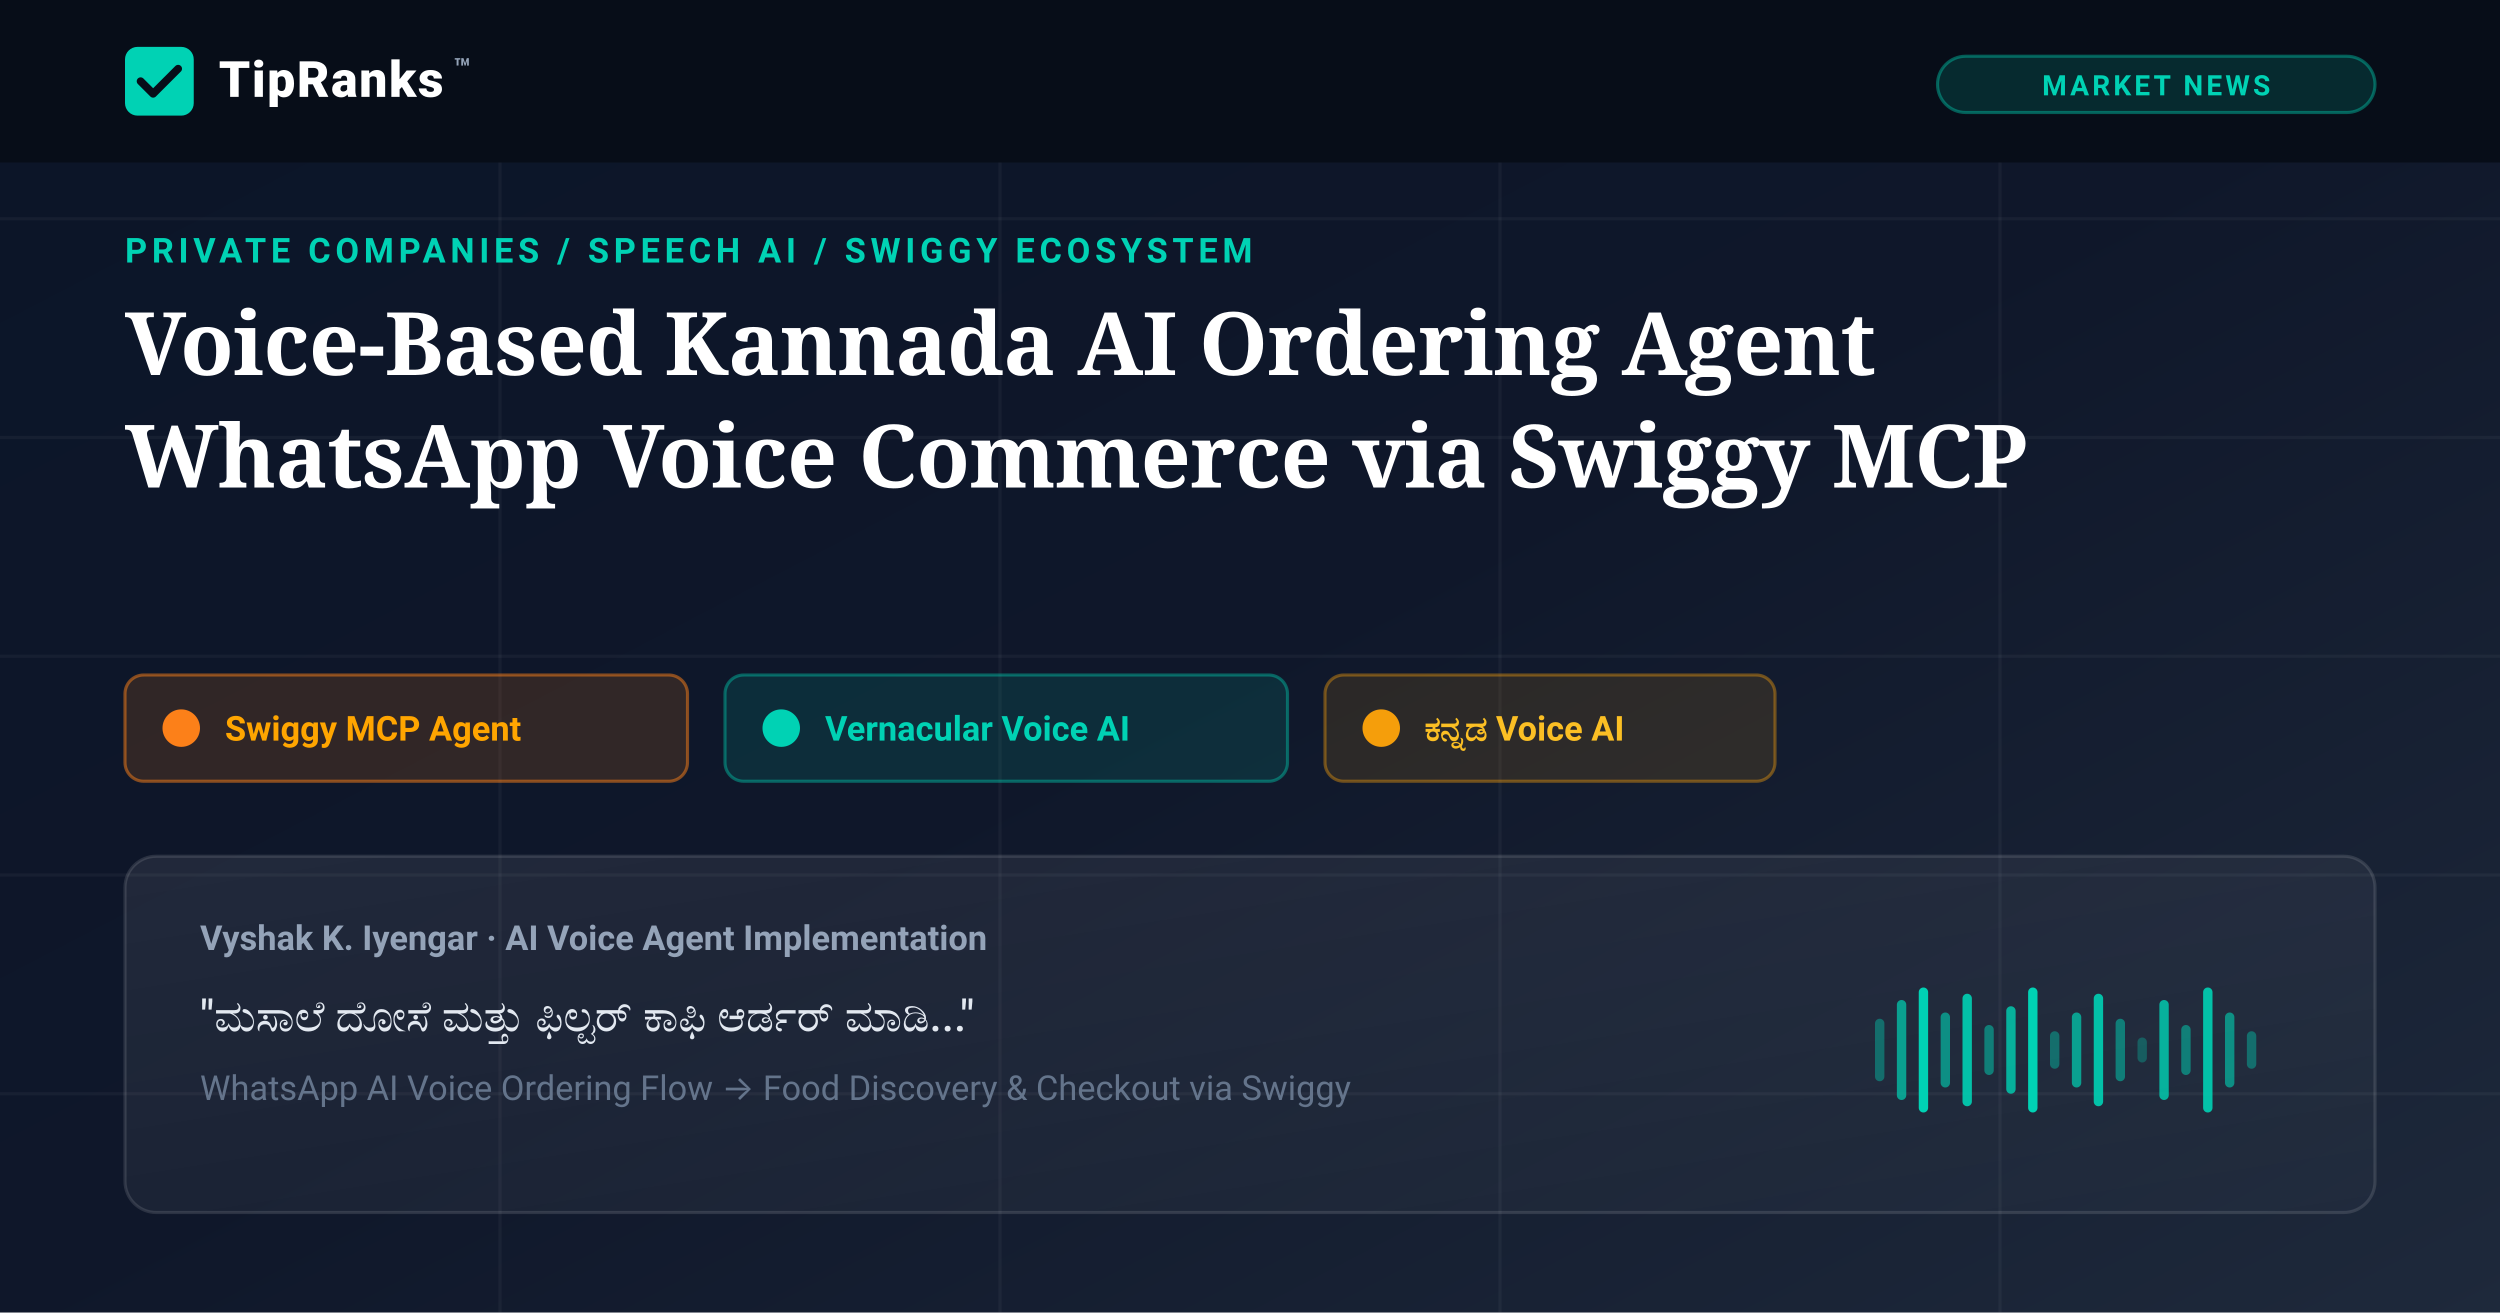
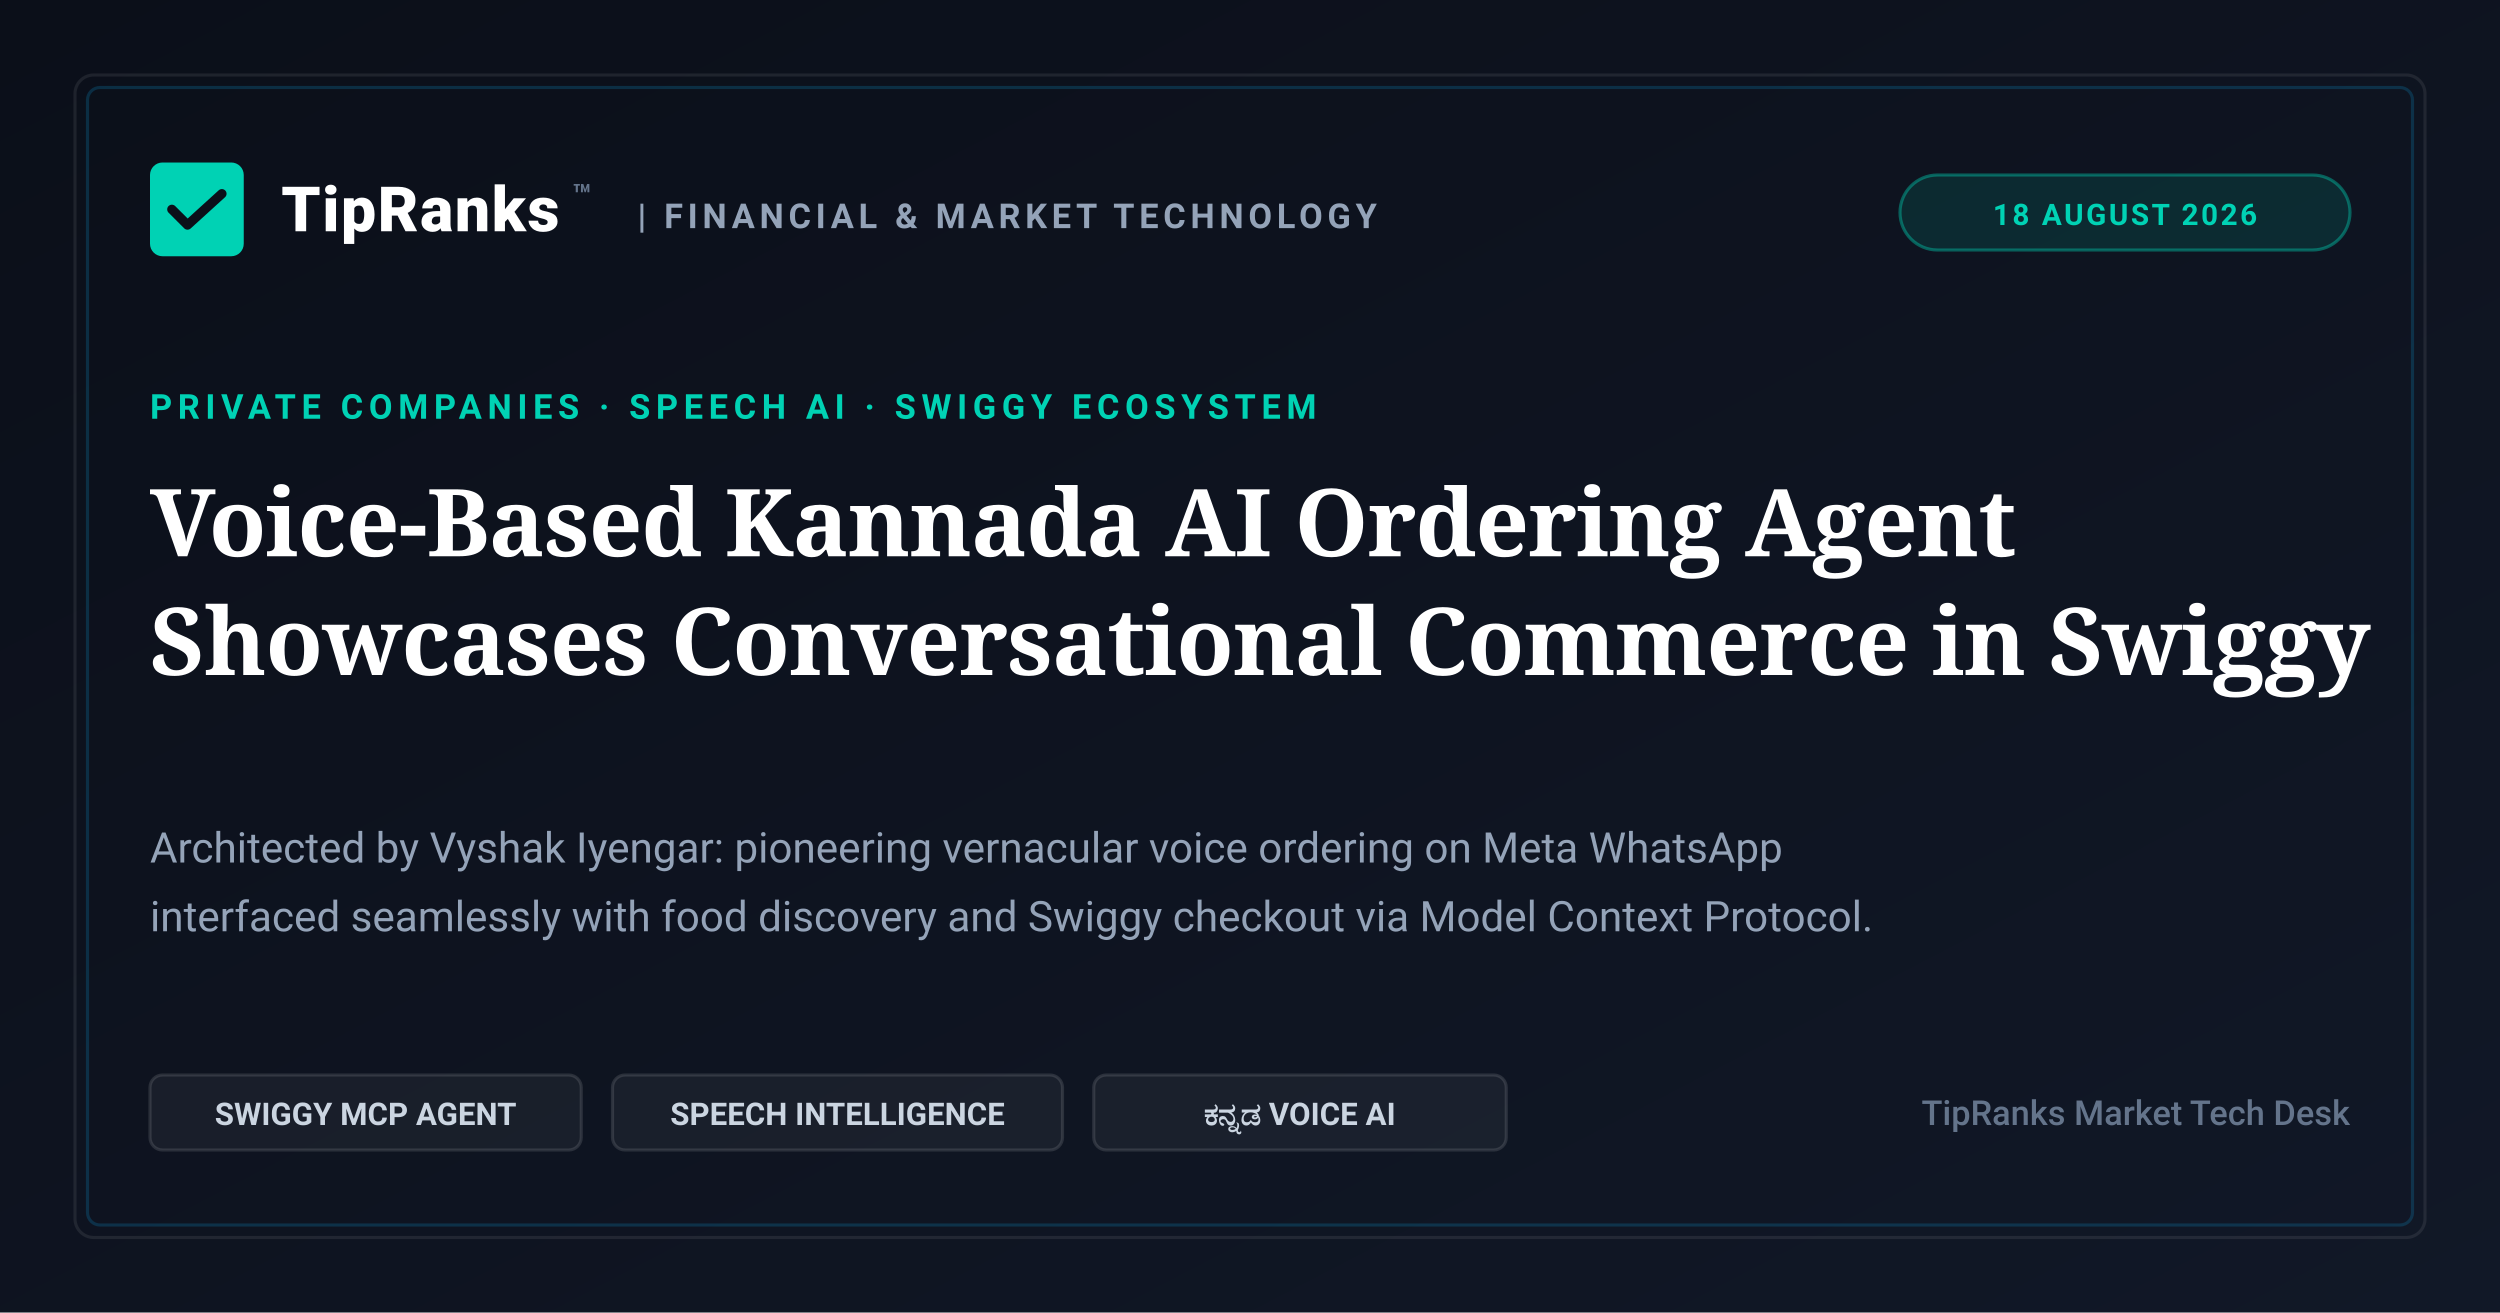
<svg xmlns="http://www.w3.org/2000/svg" viewBox="0 0 800 420" width="800" height="420">
  <defs>
-     <linearGradient id="bgGrad" x1="0%" y1="0%" x2="100%" y2="100%">
-       <stop offset="0%" stop-color="#0B1528" />
-       <stop offset="50%" stop-color="#0F172A" />
-       <stop offset="100%" stop-color="#1E293B" />
+     <linearGradient id="trBg" x1="0%" y1="0%" x2="100%" y2="100%">
+       <stop offset="0%" stop-color="#0B0F19" />
+       <stop offset="100%" stop-color="#111827" />
    </linearGradient>
-     <linearGradient id="goldGrad" x1="0%" y1="0%" x2="100%" y2="0%">
-       <stop offset="0%" stop-color="#F59E0B" />
-       <stop offset="100%" stop-color="#D97706" />
-     </linearGradient>
-     <linearGradient id="tealGrad" x1="0%" y1="0%" x2="100%" y2="0%">
-       <stop offset="0%" stop-color="#00D2B4" />
-       <stop offset="100%" stop-color="#0284C7" />
-     </linearGradient>
-     <linearGradient id="cardGrad" x1="0%" y1="0%" x2="100%" y2="100%">
-       <stop offset="0%" stop-color="rgba(255, 255, 255, 0.08)" />
-       <stop offset="100%" stop-color="rgba(255, 255, 255, 0.02)" />
+     <linearGradient id="tealLine" x1="0%" y1="0%" x2="100%" y2="0%">
+       <stop offset="0%" stop-color="#0EA5E9" />
+       <stop offset="50%" stop-color="#00D2B4" />
+       <stop offset="100%" stop-color="#38BDF8" />
    </linearGradient>
  </defs>
-   <rect width="800" height="420" fill="url(#bgGrad)" />
-   <g stroke="rgba(255, 255, 255, 0.04)" stroke-width="1">
-     <line x1="0" y1="70" x2="800" y2="70" />
-     <line x1="0" y1="140" x2="800" y2="140" />
-     <line x1="0" y1="210" x2="800" y2="210" />
-     <line x1="0" y1="280" x2="800" y2="280" />
-     <line x1="0" y1="350" x2="800" y2="350" />
-     <line x1="160" y1="0" x2="160" y2="420" />
-     <line x1="320" y1="0" x2="320" y2="420" />
-     <line x1="480" y1="0" x2="480" y2="420" />
-     <line x1="640" y1="0" x2="640" y2="420" />
+   <rect width="800" height="420" fill="url(#trBg)" />
+   <rect x="24" y="24" width="752" height="372" rx="6" fill="none" stroke="rgba(255, 255, 255, 0.08)" stroke-width="1" />
+   <rect x="28" y="28" width="744" height="364" rx="4" fill="none" stroke="rgba(14, 165, 233, 0.2)" stroke-width="1" />
+   <g transform="translate(48, 52)">
+     <rect x="0" y="0" width="30" height="30" rx="4" fill="#00D2B4" />
+     <path d="M7 15 L12 20 L23 10" fill="none" stroke="#0B0F19" stroke-width="3" stroke-linecap="round" stroke-linejoin="round" />
+     <text x="42" y="22" font-family="-apple-system, BlinkMacSystemFont, 'Segoe UI', Roboto, sans-serif" font-size="20" font-weight="800" fill="#FFFFFF" letter-spacing="0.5">TipRanks</text>
+     <text x="135" y="14" font-family="-apple-system, BlinkMacSystemFont, 'Segoe UI', Roboto, sans-serif" font-size="10" font-weight="600" fill="#64748B">™</text>
+     <text x="156" y="21" font-family="-apple-system, BlinkMacSystemFont, 'Segoe UI', Roboto, sans-serif" font-size="11" font-weight="600" fill="#94A3B8" letter-spacing="1.5">| FINANCIAL &amp; MARKET TECHNOLOGY</text>
+     <g transform="translate(560, 4)">
+       <rect width="144" height="24" rx="12" fill="rgba(0, 210, 180, 0.12)" stroke="rgba(0, 210, 180, 0.4)" stroke-width="1" />
+       <text x="72" y="16" text-anchor="middle" font-family="-apple-system, BlinkMacSystemFont, 'Segoe UI', Roboto, sans-serif" font-size="9.5" font-weight="700" fill="#00D2B4" letter-spacing="0.8">18 AUGUST 2026</text>
+     </g>
  </g>
-   <rect x="0" y="0" width="800" height="52" fill="#070D18" />
-   <g transform="translate(40, 15)">
-     <rect x="0" y="0" width="22" height="22" rx="4" fill="#00D2B4" />
-     <path d="M5 11 L9 15 L17 7" fill="none" stroke="#070D18" stroke-width="2.5" stroke-linecap="round" stroke-linejoin="round" />
-     <text x="30" y="16" font-family="-apple-system, BlinkMacSystemFont, 'Segoe UI', Roboto, sans-serif" font-size="16" font-weight="800" fill="#FFFFFF" letter-spacing="0.5">TipRanks</text>
-     <text x="105" y="10" font-family="-apple-system, BlinkMacSystemFont, 'Segoe UI', Roboto, sans-serif" font-size="9" font-weight="600" fill="#94A3B8">™</text>
+   <line x1="48" y1="104" x2="752" y2="104" stroke="url(#tealLine)" stroke-width="1.5" />
+   <g transform="translate(48, 134)">
+     <text font-family="-apple-system, BlinkMacSystemFont, 'Segoe UI', Roboto, sans-serif" font-size="11" font-weight="700" fill="#00D2B4" letter-spacing="1.8">PRIVATE COMPANIES  ·  SPEECH AI  ·  SWIGGY ECOSYSTEM</text>
  </g>
-   <g transform="translate(620, 18)">
-     <rect x="0" y="0" width="140" height="18" rx="9" fill="rgba(0, 210, 180, 0.15)" stroke="rgba(0, 210, 180, 0.4)" stroke-width="1" />
-     <text x="70" y="12.5" text-anchor="middle" font-family="-apple-system, BlinkMacSystemFont, 'Segoe UI', Roboto, sans-serif" font-size="9" font-weight="700" fill="#00D2B4" letter-spacing="1">MARKET NEWS</text>
-   </g>
-   <g transform="translate(40, 84)">
-     <text font-family="-apple-system, BlinkMacSystemFont, 'Segoe UI', Roboto, sans-serif" font-size="11" font-weight="700" fill="#00D2B4" letter-spacing="1.5">PRIVATE COMPANIES  /  SPEECH AI  /  SWIGGY ECOSYSTEM</text>
-   </g>
-   <g transform="translate(40, 120)">
-     <text font-family="'Cormorant Garamond', 'Playfair Display', Georgia, serif" font-size="28" font-weight="700" fill="#FFFFFF" letter-spacing="-0.2">
+   <g transform="translate(48, 178)">
+     <text font-family="'Cormorant Garamond', 'Playfair Display', Georgia, serif" font-size="30" font-weight="700" fill="#FFFFFF" letter-spacing="-0.3">
      <tspan x="0" dy="0">Voice-Based Kannada AI Ordering Agent</tspan>
-       <tspan x="0" dy="36">WhatsApp Voice Commerce via Swiggy MCP</tspan>
+       <tspan x="0" dy="38">Showcases Conversational Commerce in Swiggy</tspan>
    </text>
  </g>
-   <g transform="translate(40, 216)">
+   <g transform="translate(48, 276)">
+     <text font-family="-apple-system, BlinkMacSystemFont, 'Segoe UI', Roboto, sans-serif" font-size="13.5" font-weight="400" fill="#94A3B8" line-height="1.6">
+       <tspan x="0" dy="0">Architected by Vyshak Iyengar: pioneering vernacular voice ordering on Meta WhatsApp</tspan>
+       <tspan x="0" dy="22">interfaced seamlessly with food discovery and Swiggy checkout via Model Context Protocol.</tspan>
+     </text>
+   </g>
+   <g transform="translate(48, 344)">
    <g transform="translate(0, 0)">
-       <rect width="180" height="34" rx="6" fill="rgba(252, 128, 25, 0.15)" stroke="rgba(252, 128, 25, 0.5)" stroke-width="1" />
-       <circle cx="18" cy="17" r="6" fill="#FC8019" />
-       <text x="32" y="21" font-family="-apple-system, BlinkMacSystemFont, 'Segoe UI', Roboto, sans-serif" font-size="11" font-weight="700" fill="#FFA500">Swiggy MCP Agent</text>
+       <rect width="138" height="24" rx="4" fill="rgba(255, 255, 255, 0.05)" stroke="rgba(255, 255, 255, 0.12)" stroke-width="1" />
+       <text x="69" y="16" text-anchor="middle" font-family="-apple-system, BlinkMacSystemFont, 'Segoe UI', Roboto, sans-serif" font-size="10" font-weight="600" fill="#CBD5E1">SWIGGY MCP AGENT</text>
    </g>
-     <g transform="translate(192, 0)">
-       <rect width="180" height="34" rx="6" fill="rgba(0, 210, 180, 0.12)" stroke="rgba(0, 210, 180, 0.4)" stroke-width="1" />
-       <circle cx="18" cy="17" r="6" fill="#00D2B4" />
-       <text x="32" y="21" font-family="-apple-system, BlinkMacSystemFont, 'Segoe UI', Roboto, sans-serif" font-size="11" font-weight="700" fill="#00D2B4">Vernacular Voice AI</text>
+     <g transform="translate(148, 0)">
+       <rect width="144" height="24" rx="4" fill="rgba(255, 255, 255, 0.05)" stroke="rgba(255, 255, 255, 0.12)" stroke-width="1" />
+       <text x="72" y="16" text-anchor="middle" font-family="-apple-system, BlinkMacSystemFont, 'Segoe UI', Roboto, sans-serif" font-size="10" font-weight="600" fill="#CBD5E1">SPEECH INTELLIGENCE</text>
    </g>
-     <g transform="translate(384, 0)">
-       <rect width="144" height="34" rx="6" fill="rgba(245, 158, 11, 0.12)" stroke="rgba(245, 158, 11, 0.4)" stroke-width="1" />
-       <circle cx="18" cy="17" r="6" fill="#F59E0B" />
-       <text x="32" y="21" font-family="-apple-system, BlinkMacSystemFont, 'Segoe UI', Roboto, sans-serif" font-size="11" font-weight="700" fill="#FBBF24">ಕನ್ನಡ Voice AI</text>
+     <g transform="translate(302, 0)">
+       <rect width="132" height="24" rx="4" fill="rgba(255, 255, 255, 0.05)" stroke="rgba(255, 255, 255, 0.12)" stroke-width="1" />
+       <text x="66" y="16" text-anchor="middle" font-family="-apple-system, BlinkMacSystemFont, 'Segoe UI', Roboto, sans-serif" font-size="10" font-weight="600" fill="#CBD5E1">ಕನ್ನಡ VOICE AI</text>
    </g>
-   </g>
-   <g transform="translate(40, 274)">
-     <rect width="720" height="114" rx="10" fill="url(#cardGrad)" stroke="rgba(255, 255, 255, 0.12)" stroke-width="1" />
-     <g transform="translate(24, 30)">
-       <text font-family="-apple-system, BlinkMacSystemFont, 'Segoe UI', Roboto, sans-serif" font-size="11" font-weight="600" fill="#94A3B8">Vyshak K. Iyengar · AI Voice Agent Implementation</text>
-       <text font-family="-apple-system, BlinkMacSystemFont, 'Segoe UI', Roboto, sans-serif" font-size="14" font-weight="500" fill="#E2E8F0" y="26">"ಮಸಾಲೆ ದೋಸೆ ಮತ್ತು ಫಿಲ್ಟರ್ ಕಾಫಿ ಆರ್ಡರ್ ಮಾಡಿ..."</text>
-       <text font-family="-apple-system, BlinkMacSystemFont, 'Segoe UI', Roboto, sans-serif" font-size="11" font-weight="400" fill="#64748B" y="48">WhatsApp AI Voice Ordering Flow → Food Discovery &amp; Checkout via Swiggy</text>
-     </g>
-     <g transform="translate(560, 42)" fill="#00D2B4">
-       <rect x="0" y="10" width="3" height="20" rx="1.5" opacity="0.4" />
-       <rect x="7" y="4" width="3" height="32" rx="1.5" opacity="0.7" />
-       <rect x="14" y="0" width="3" height="40" rx="1.5" opacity="1" />
-       <rect x="21" y="8" width="3" height="24" rx="1.5" opacity="0.6" />
-       <rect x="28" y="2" width="3" height="36" rx="1.5" opacity="0.9" />
-       <rect x="35" y="12" width="3" height="16" rx="1.5" opacity="0.5" />
-       <rect x="42" y="6" width="3" height="28" rx="1.5" opacity="0.8" />
-       <rect x="49" y="0" width="3" height="40" rx="1.5" opacity="1" />
-       <rect x="56" y="14" width="3" height="12" rx="1.5" opacity="0.4" />
-       <rect x="63" y="8" width="3" height="24" rx="1.5" opacity="0.7" />
-       <rect x="70" y="2" width="3" height="36" rx="1.5" opacity="0.9" />
-       <rect x="77" y="10" width="3" height="20" rx="1.5" opacity="0.5" />
-       <rect x="84" y="16" width="3" height="8" rx="1.5" opacity="0.3" />
-       <rect x="91" y="4" width="3" height="32" rx="1.5" opacity="0.8" />
-       <rect x="98" y="12" width="3" height="16" rx="1.5" opacity="0.5" />
-       <rect x="105" y="0" width="3" height="40" rx="1.5" opacity="0.9" />
-       <rect x="112" y="8" width="3" height="24" rx="1.5" opacity="0.6" />
-       <rect x="119" y="14" width="3" height="12" rx="1.5" opacity="0.4" />
-     </g>
+     <text x="704" y="16" text-anchor="end" font-family="-apple-system, BlinkMacSystemFont, 'Segoe UI', Roboto, sans-serif" font-size="11" font-weight="500" fill="#64748B">TipRanks Market Tech Desk</text>
  </g>
</svg>
